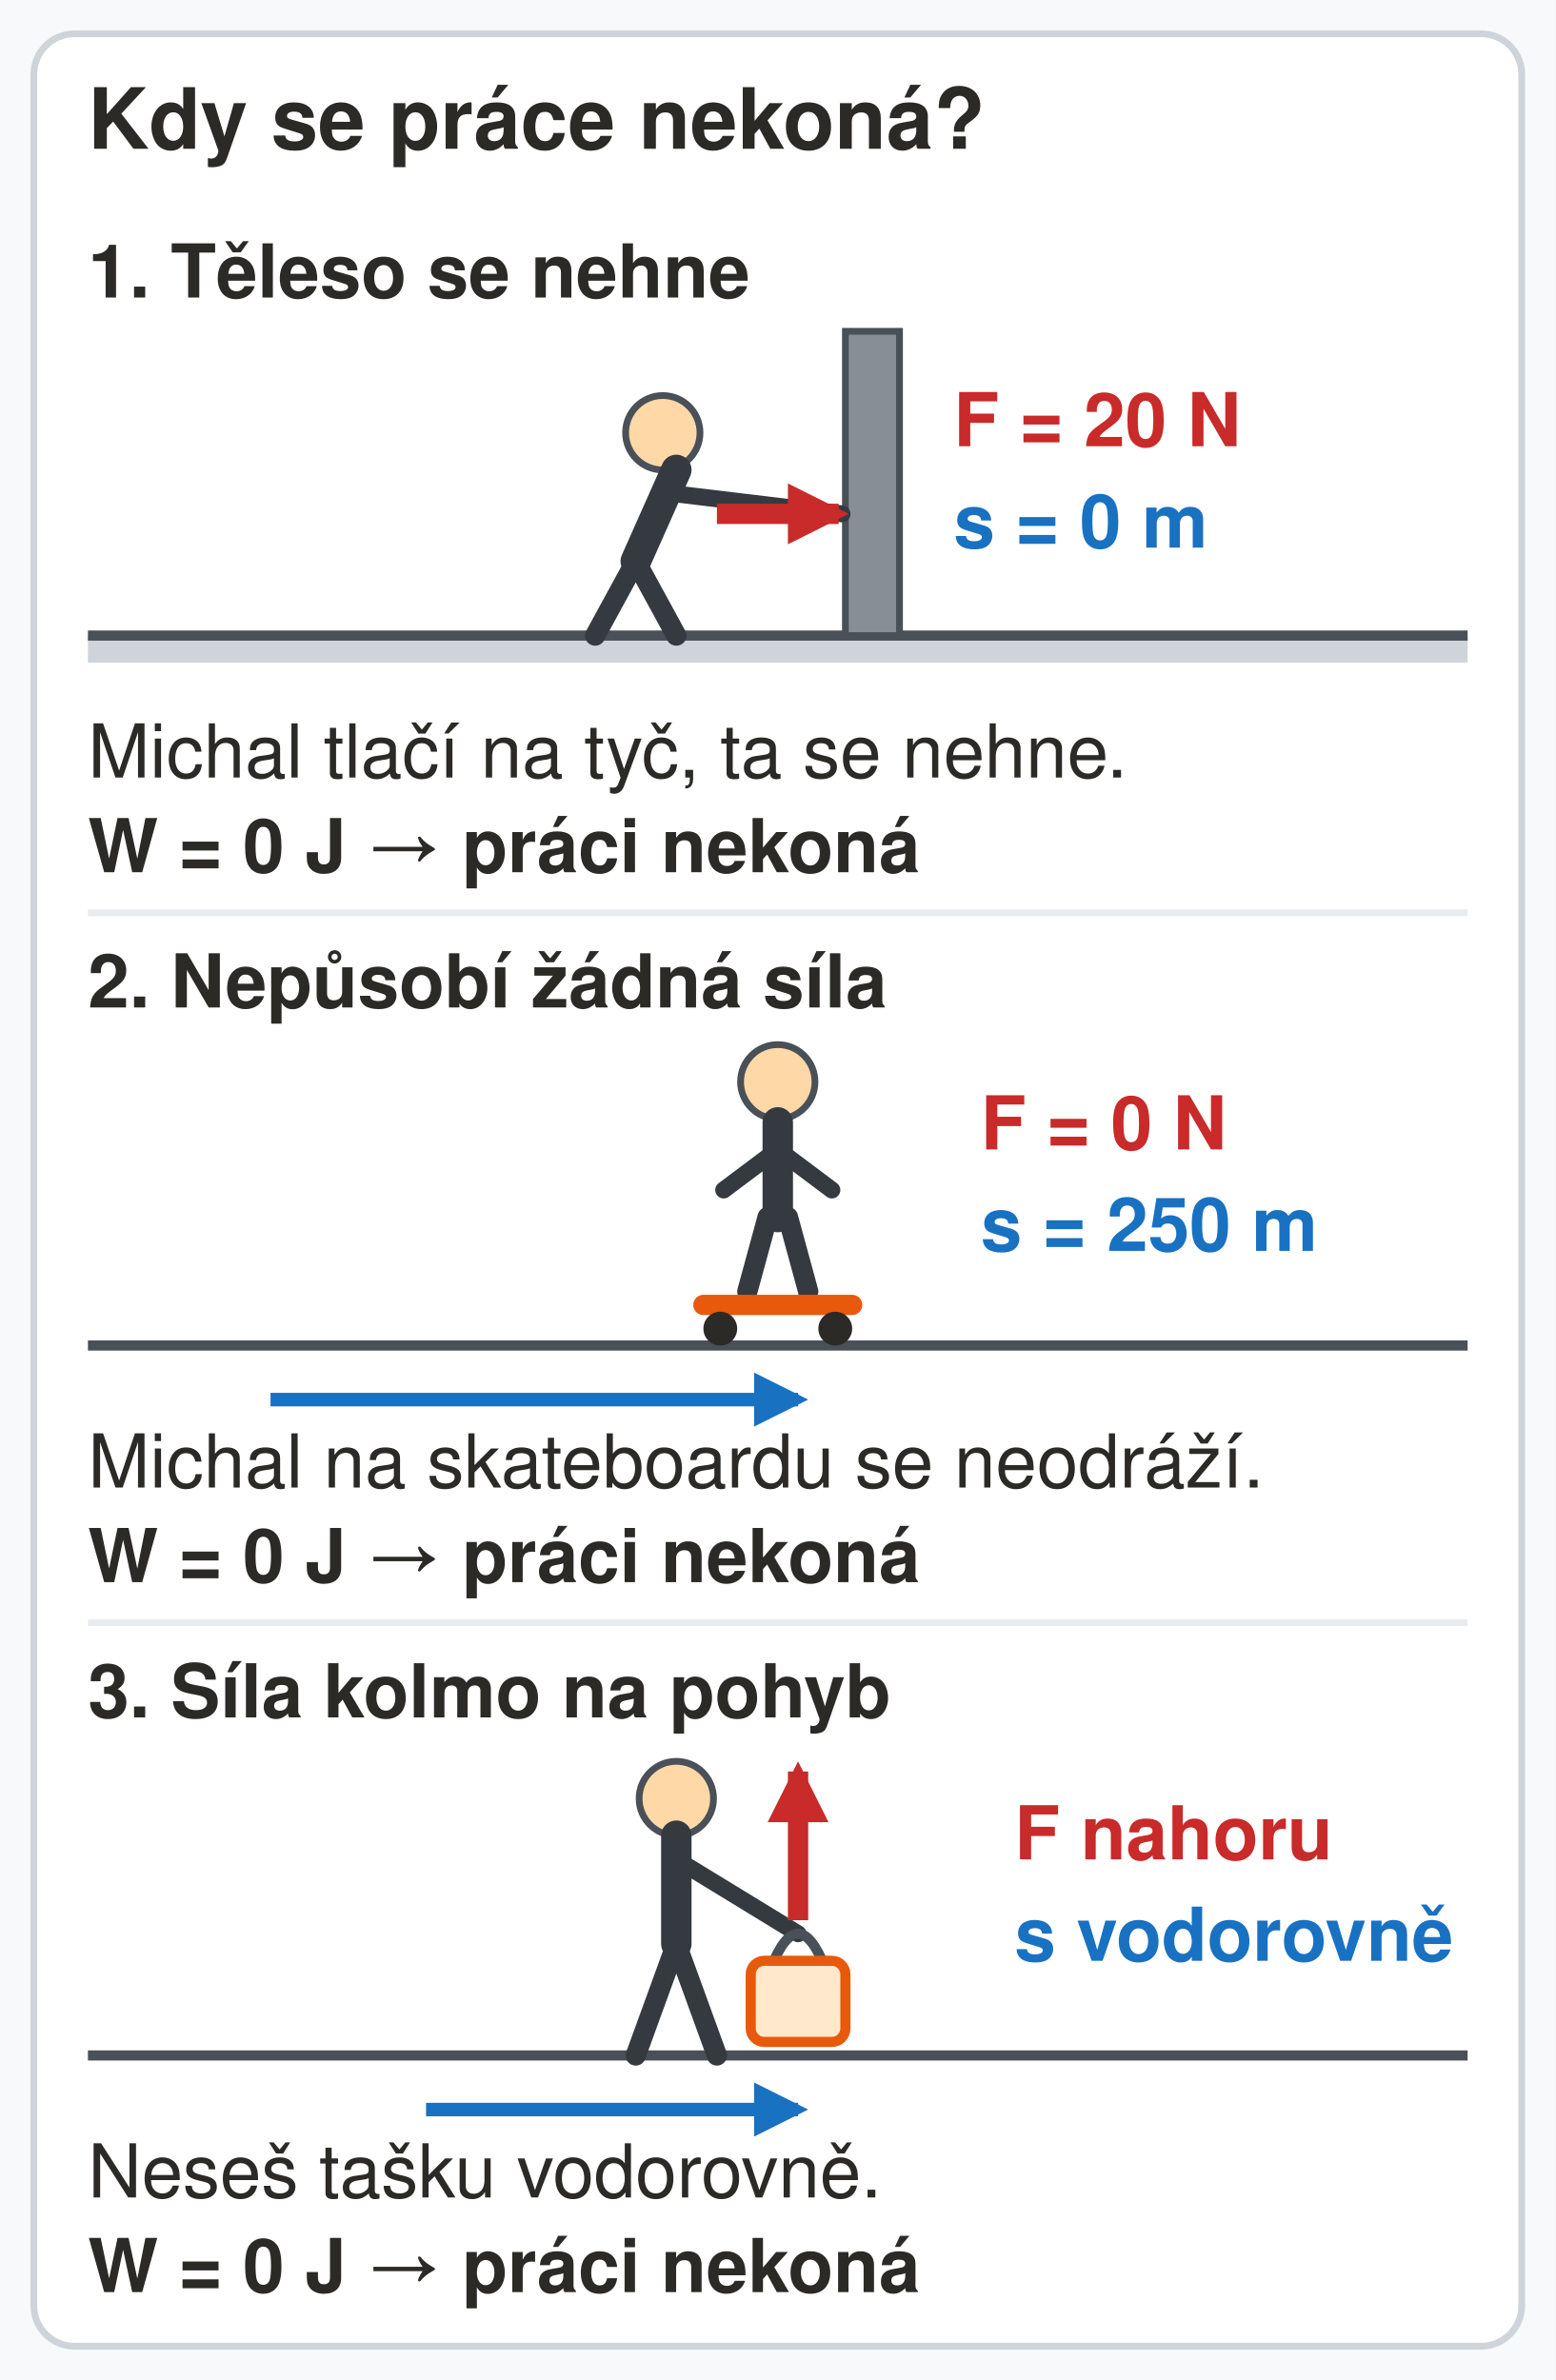
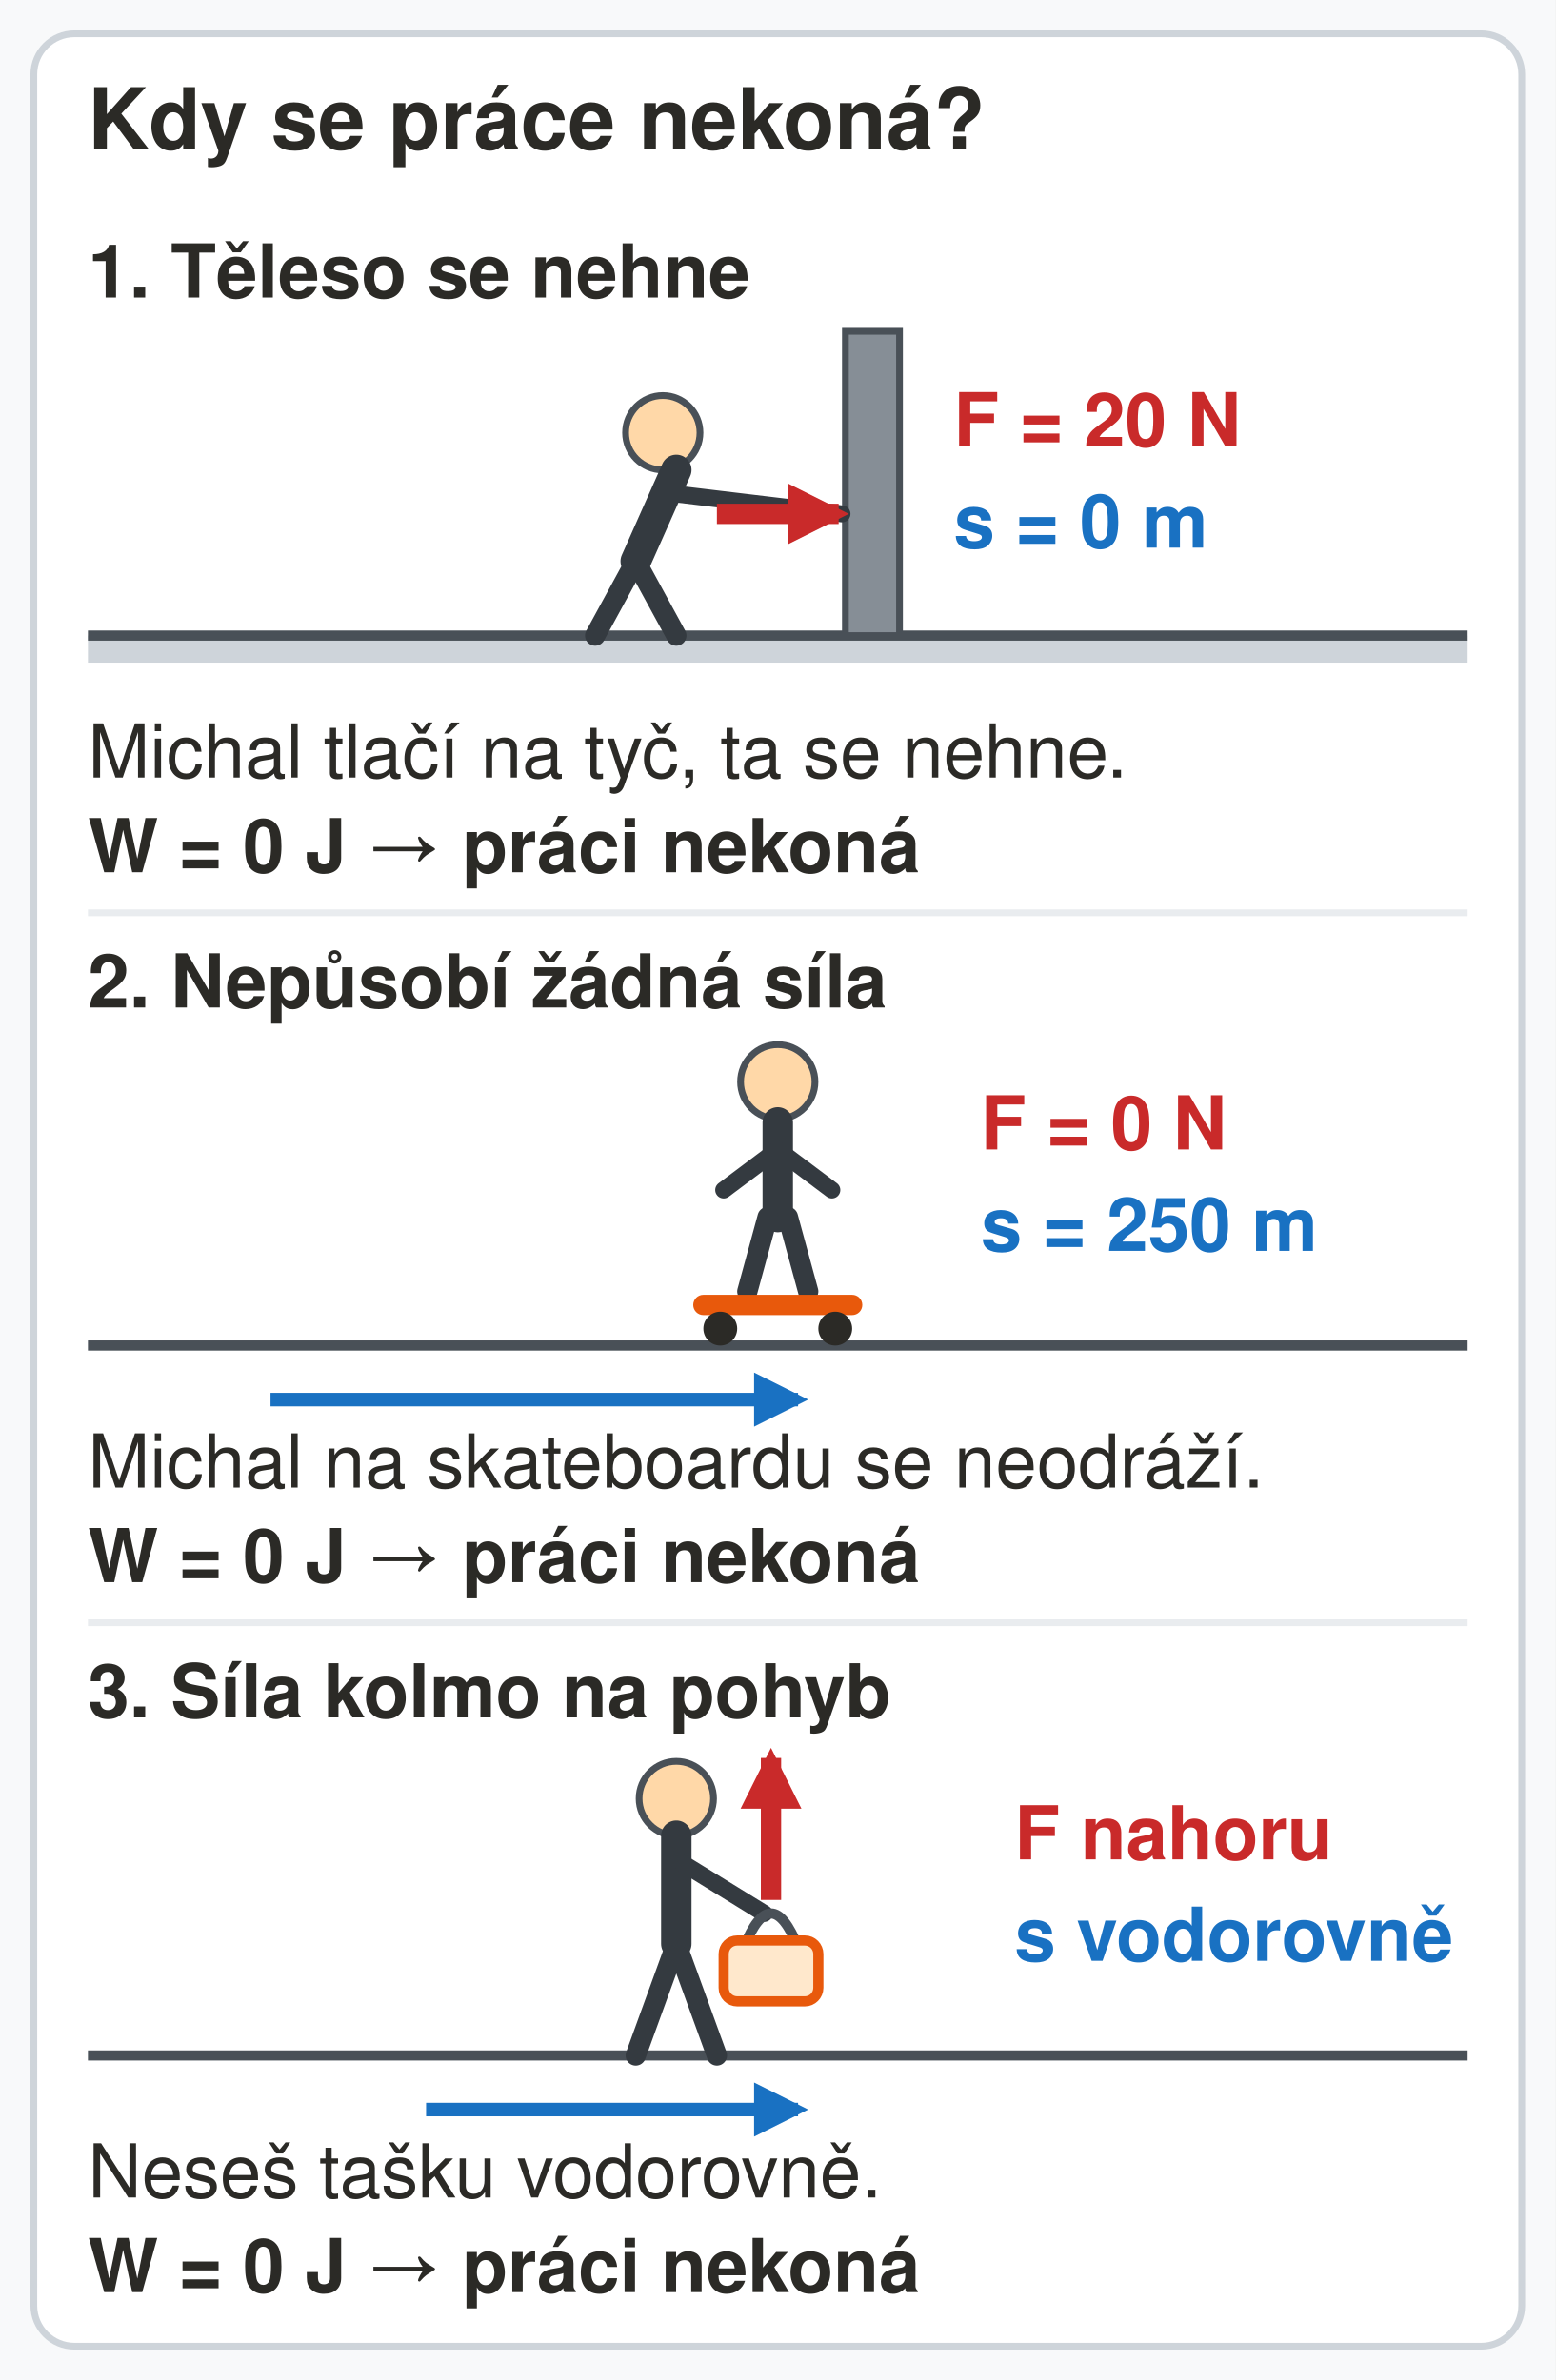
<svg xmlns="http://www.w3.org/2000/svg" viewBox="0 820 460 704" width="460" height="704" font-family="system-ui, -apple-system, 'Segoe UI', Helvetica, Arial, sans-serif" role="img" aria-label="Kdy se práce nekoná: 1. těleso se nehne (Michal tlačí na tyč silou 20 N, s = 0 m, W = 0 J); 2. nepůsobí žádná síla (Michal na skateboardu se neodráží, F = 0 N, s = 250 m, W = 0 J); 3. síla míří kolmo na pohyb (neseš tašku vodorovně, F nahoru, s vodorovně, W = 0 J).">
  <style>
		.mpa-pulz { animation: mpa-pulz 1.4s ease-in-out infinite; }
		.mpa-skate { animation: mpa-klouz 5s linear infinite; }
		.mpa-taska { animation: mpa-nes 5s linear infinite; }
		@keyframes mpa-pulz { 0%, 100% { opacity: 1; } 50% { opacity: 0.35; } }
		@keyframes mpa-klouz { 0%, 10% { transform: translateX(-150px); } 80%, 100% { transform: translateX(0); } }
		@keyframes mpa-nes { 0%, 10% { transform: translateX(-110px); } 80%, 100% { transform: translateX(0); } }
		@media (prefers-reduced-motion: reduce) {
			.mpa-pulz, .mpa-skate, .mpa-taska { animation: none; }
		}
	</style>
  <defs>
    <marker id="mpa-cer" markerUnits="userSpaceOnUse" markerWidth="18" markerHeight="18" refX="15" refY="9" orient="auto">
      <path d="M0,0 L18,9 L0,18 z" fill="#c92a2a" />
    </marker>
    <marker id="mpa-mod" markerUnits="userSpaceOnUse" markerWidth="16" markerHeight="16" refX="13" refY="8" orient="auto-start-reverse">
      <path d="M0,0 L16,8 L0,16 z" fill="#1971c2" />
    </marker>
  </defs>
  <rect x="0" y="820" width="460" height="704" fill="#f8f9fa" />
  <g id="mpa-nekona">
    <rect x="10" y="830" width="440" height="684" rx="12" fill="#ffffff" stroke="#ced4da" stroke-width="2" />
    <text x="26" y="864" font-size="25" font-weight="bold" fill="#2b2a26">Kdy se práce nekoná?</text>
    <text x="26" y="908" font-size="22" font-weight="bold" fill="#2b2a26">1. Těleso se nehne</text>
    <rect x="26" y="1008" width="408" height="8" fill="#ced4da" />
    <line x1="26" y1="1008" x2="434" y2="1008" stroke="#495057" stroke-width="3" />
    <rect x="250" y="918" width="16" height="90" fill="#868e96" stroke="#495057" stroke-width="2" />
    <circle cx="196" cy="948" r="11" fill="#ffd8a8" stroke="#495057" stroke-width="2" />
    <line x1="200" y1="959" x2="188" y2="986" stroke="#343a40" stroke-width="9" stroke-linecap="round" />
    <line x1="199" y1="966" x2="249" y2="972" stroke="#343a40" stroke-width="5" stroke-linecap="round" />
    <line x1="188" y1="986" x2="176" y2="1008" stroke="#343a40" stroke-width="6" stroke-linecap="round" />
    <line x1="188" y1="986" x2="200" y2="1008" stroke="#343a40" stroke-width="6" stroke-linecap="round" />
    <line class="mpa-pulz" x1="212" y1="972" x2="248" y2="972" stroke="#c92a2a" stroke-width="6" marker-end="url(#mpa-cer)" />
    <text x="282" y="952" font-size="22" font-weight="bold" fill="#c92a2a">F = 20 N</text>
    <text x="282" y="982" font-size="22" font-weight="bold" fill="#1971c2">s = 0 m</text>
    <text x="26" y="1050" font-size="22" fill="#2b2a26">Michal tlačí na tyč, ta se nehne.</text>
    <text x="26" y="1078" font-size="22" font-weight="bold" fill="#2b2a26">W = 0 J → práci nekoná</text>
    <line x1="26" y1="1090" x2="434" y2="1090" stroke="#e9ecef" stroke-width="2" />
    <text x="26" y="1118" font-size="22" font-weight="bold" fill="#2b2a26">2. Nepůsobí žádná síla</text>
    <line x1="26" y1="1218" x2="434" y2="1218" stroke="#495057" stroke-width="3" />
    <g class="mpa-skate">
      <circle cx="230" cy="1140" r="11" fill="#ffd8a8" stroke="#495057" stroke-width="2" />
      <line x1="230" y1="1152" x2="230" y2="1180" stroke="#343a40" stroke-width="9" stroke-linecap="round" />
      <line x1="230" y1="1160" x2="214" y2="1172" stroke="#343a40" stroke-width="5" stroke-linecap="round" />
      <line x1="230" y1="1160" x2="246" y2="1172" stroke="#343a40" stroke-width="5" stroke-linecap="round" />
      <line x1="227" y1="1180" x2="221" y2="1202" stroke="#343a40" stroke-width="6" stroke-linecap="round" />
      <line x1="233" y1="1180" x2="239" y2="1202" stroke="#343a40" stroke-width="6" stroke-linecap="round" />
      <rect x="205" y="1203" width="50" height="6" rx="3" fill="#e8590c" />
      <circle cx="213" cy="1213" r="5" fill="#2b2a26" />
      <circle cx="247" cy="1213" r="5" fill="#2b2a26" />
    </g>
    <line x1="80" y1="1234" x2="236" y2="1234" stroke="#1971c2" stroke-width="4" marker-end="url(#mpa-mod)" />
    <text x="290" y="1160" font-size="22" font-weight="bold" fill="#c92a2a">F = 0 N</text>
    <text x="290" y="1190" font-size="22" font-weight="bold" fill="#1971c2">s = 250 m</text>
    <text x="26" y="1260" font-size="22" fill="#2b2a26">Michal na skateboardu se neodráží.</text>
    <text x="26" y="1288" font-size="22" font-weight="bold" fill="#2b2a26">W = 0 J → práci nekoná</text>
    <line x1="26" y1="1300" x2="434" y2="1300" stroke="#e9ecef" stroke-width="2" />
    <text x="26" y="1328" font-size="22" font-weight="bold" fill="#2b2a26">3. Síla kolmo na pohyb</text>
    <line x1="26" y1="1428" x2="434" y2="1428" stroke="#495057" stroke-width="3" />
    <g class="mpa-taska">
      <circle cx="200" cy="1352" r="11" fill="#ffd8a8" stroke="#495057" stroke-width="2" />
      <line x1="200" y1="1363" x2="200" y2="1395" stroke="#343a40" stroke-width="9" stroke-linecap="round" />
      <line x1="200" y1="1395" x2="188" y2="1428" stroke="#343a40" stroke-width="6" stroke-linecap="round" />
      <line x1="200" y1="1395" x2="212" y2="1428" stroke="#343a40" stroke-width="6" stroke-linecap="round" />
-       <line x1="200" y1="1370" x2="236" y2="1392" stroke="#343a40" stroke-width="5" stroke-linecap="round" />
-       <path d="M228,1402 Q236,1382 244,1402" fill="none" stroke="#495057" stroke-width="3" />
-       <rect x="222" y="1400" width="28" height="24" rx="4" fill="#ffe8cc" stroke="#e8590c" stroke-width="3" />
-       <line x1="236" y1="1388" x2="236" y2="1344" stroke="#c92a2a" stroke-width="6" marker-end="url(#mpa-cer)" />
+       <line x1="200" y1="1370" x2="226" y2="1386" stroke="#343a40" stroke-width="5" stroke-linecap="round" />
+       <path d="M220,1396 Q228,1376 236,1396" fill="none" stroke="#495057" stroke-width="3" />
+       <rect x="214" y="1394" width="28" height="18" rx="4" fill="#ffe8cc" stroke="#e8590c" stroke-width="3" />
+       <line x1="228" y1="1382" x2="228" y2="1340" stroke="#c92a2a" stroke-width="6" marker-end="url(#mpa-cer)" />
    </g>
    <line x1="126" y1="1444" x2="236" y2="1444" stroke="#1971c2" stroke-width="4" marker-end="url(#mpa-mod)" />
    <text x="300" y="1370" font-size="22" font-weight="bold" fill="#c92a2a">F nahoru</text>
    <text x="300" y="1400" font-size="22" font-weight="bold" fill="#1971c2">s vodorovně</text>
    <text x="26" y="1470" font-size="22" fill="#2b2a26">Neseš tašku vodorovně.</text>
    <text x="26" y="1498" font-size="22" font-weight="bold" fill="#2b2a26">W = 0 J → práci nekoná</text>
  </g>
</svg>
